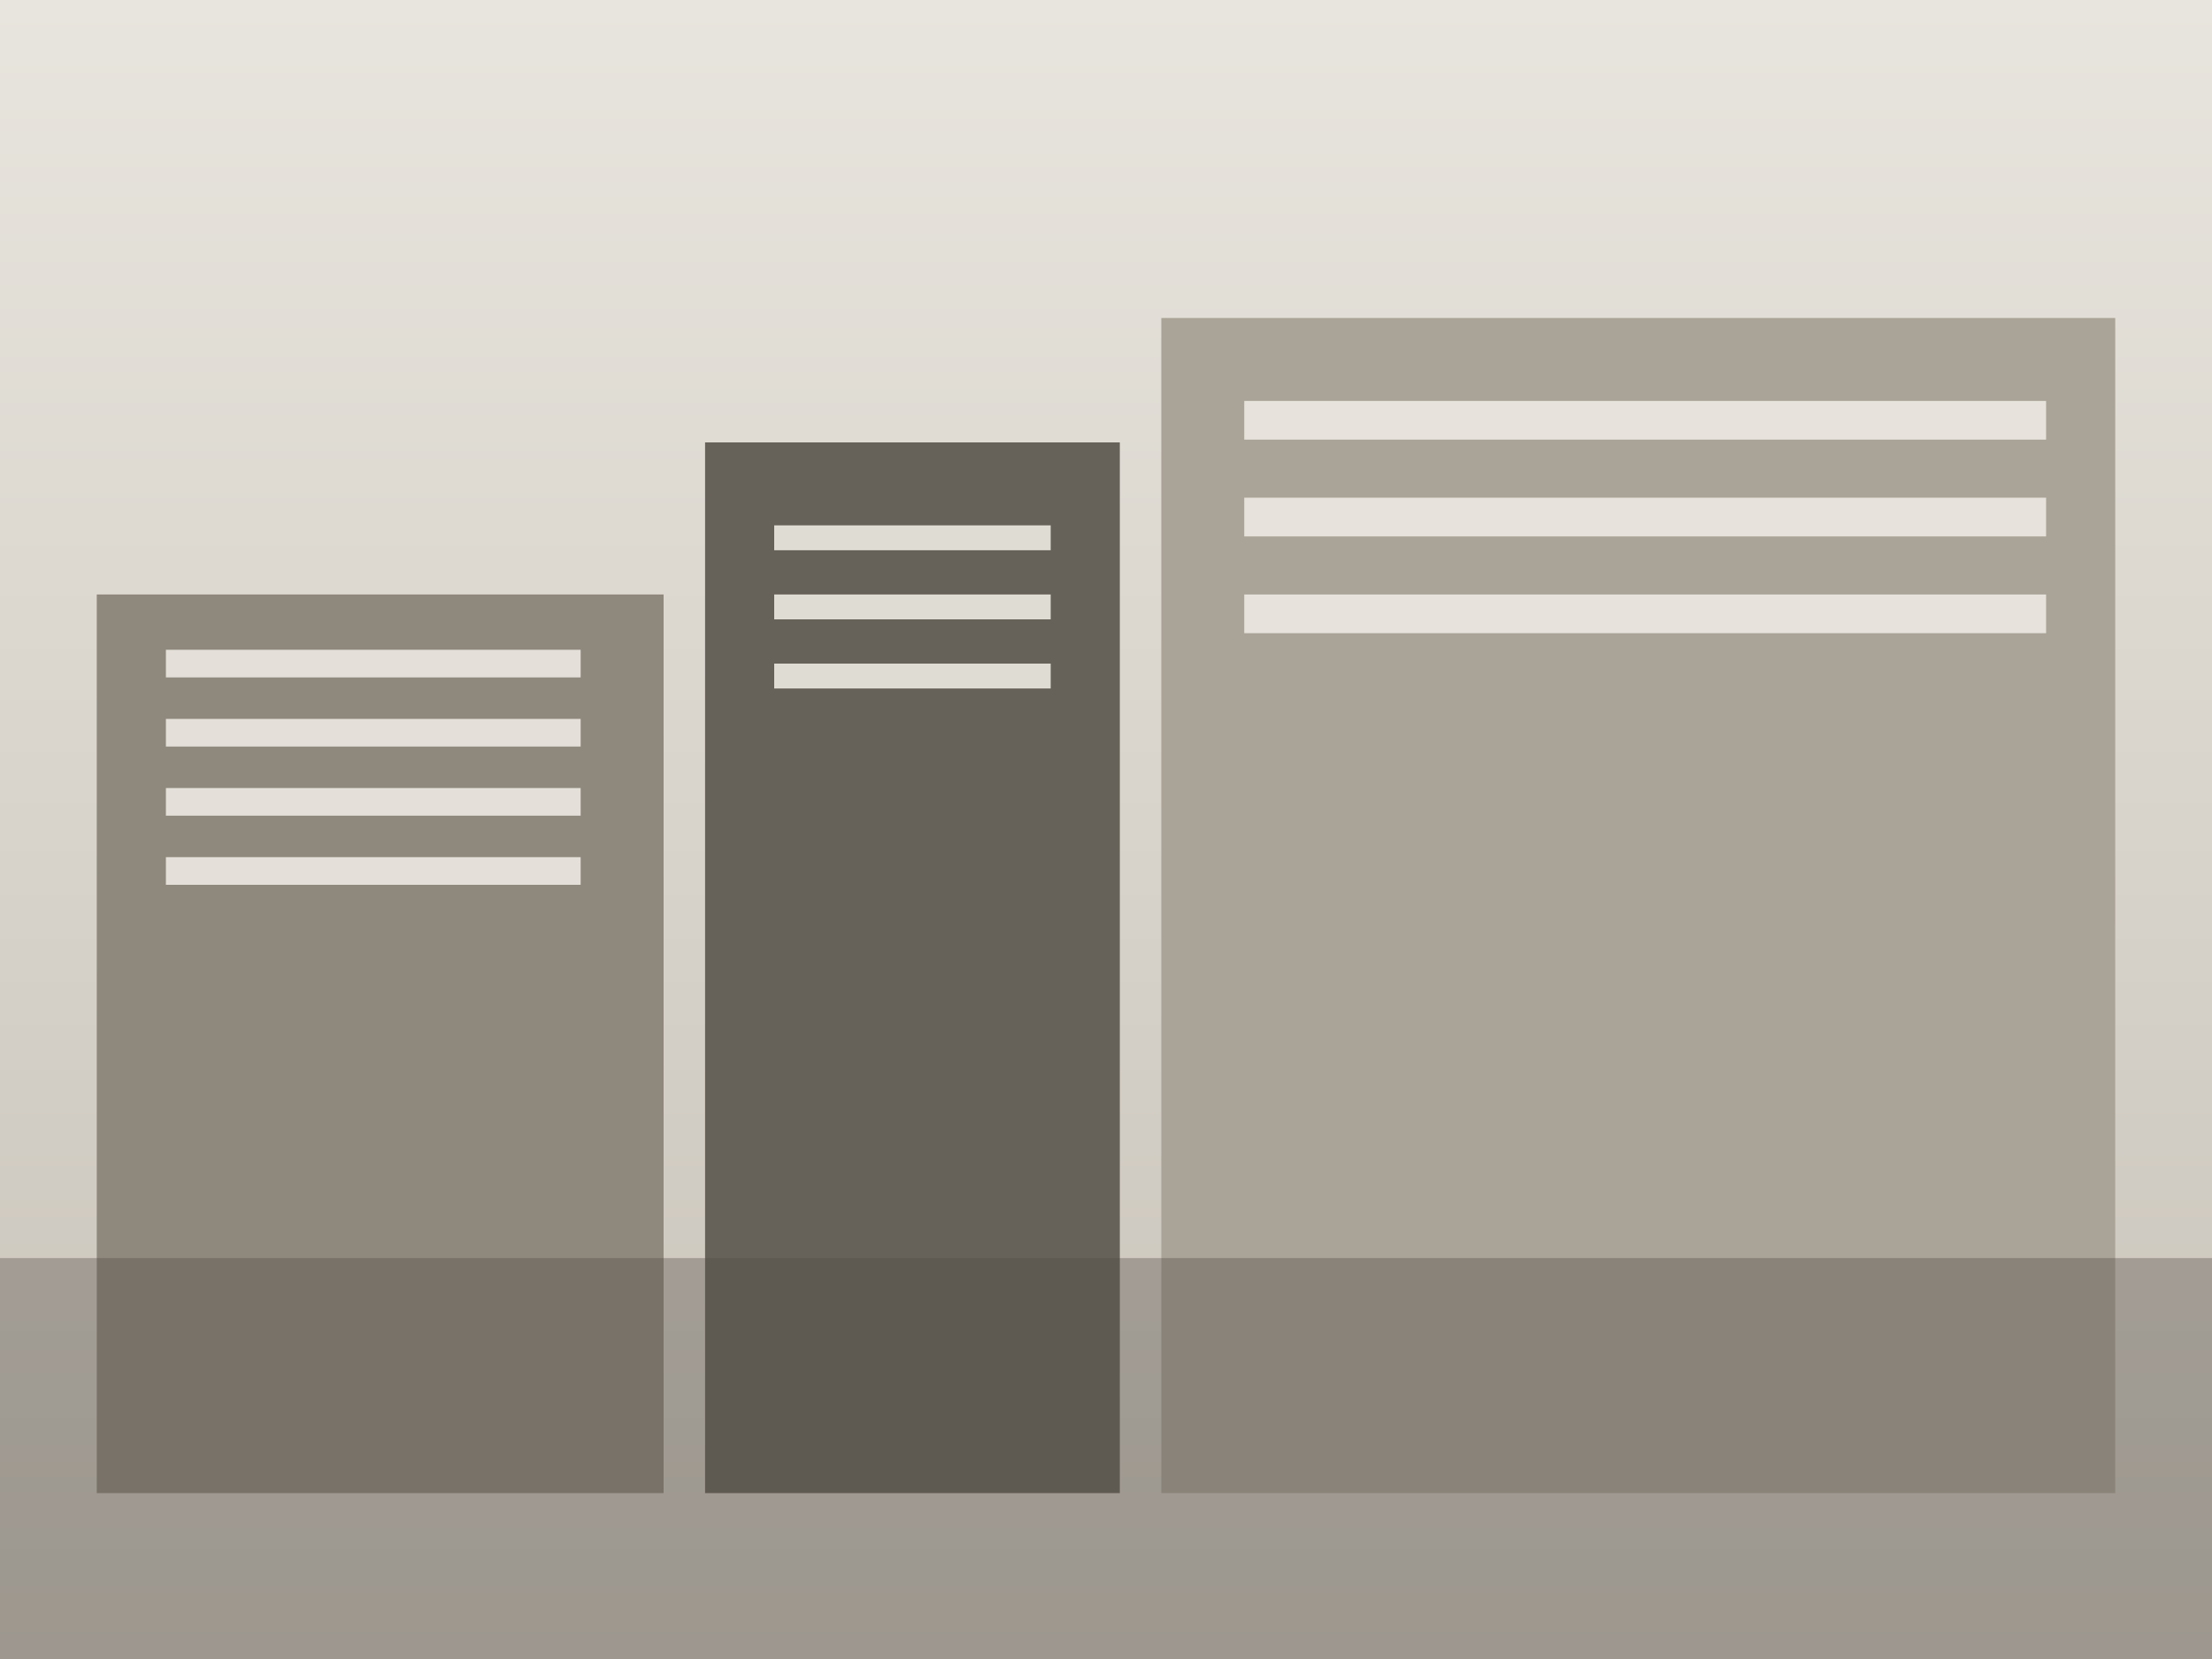
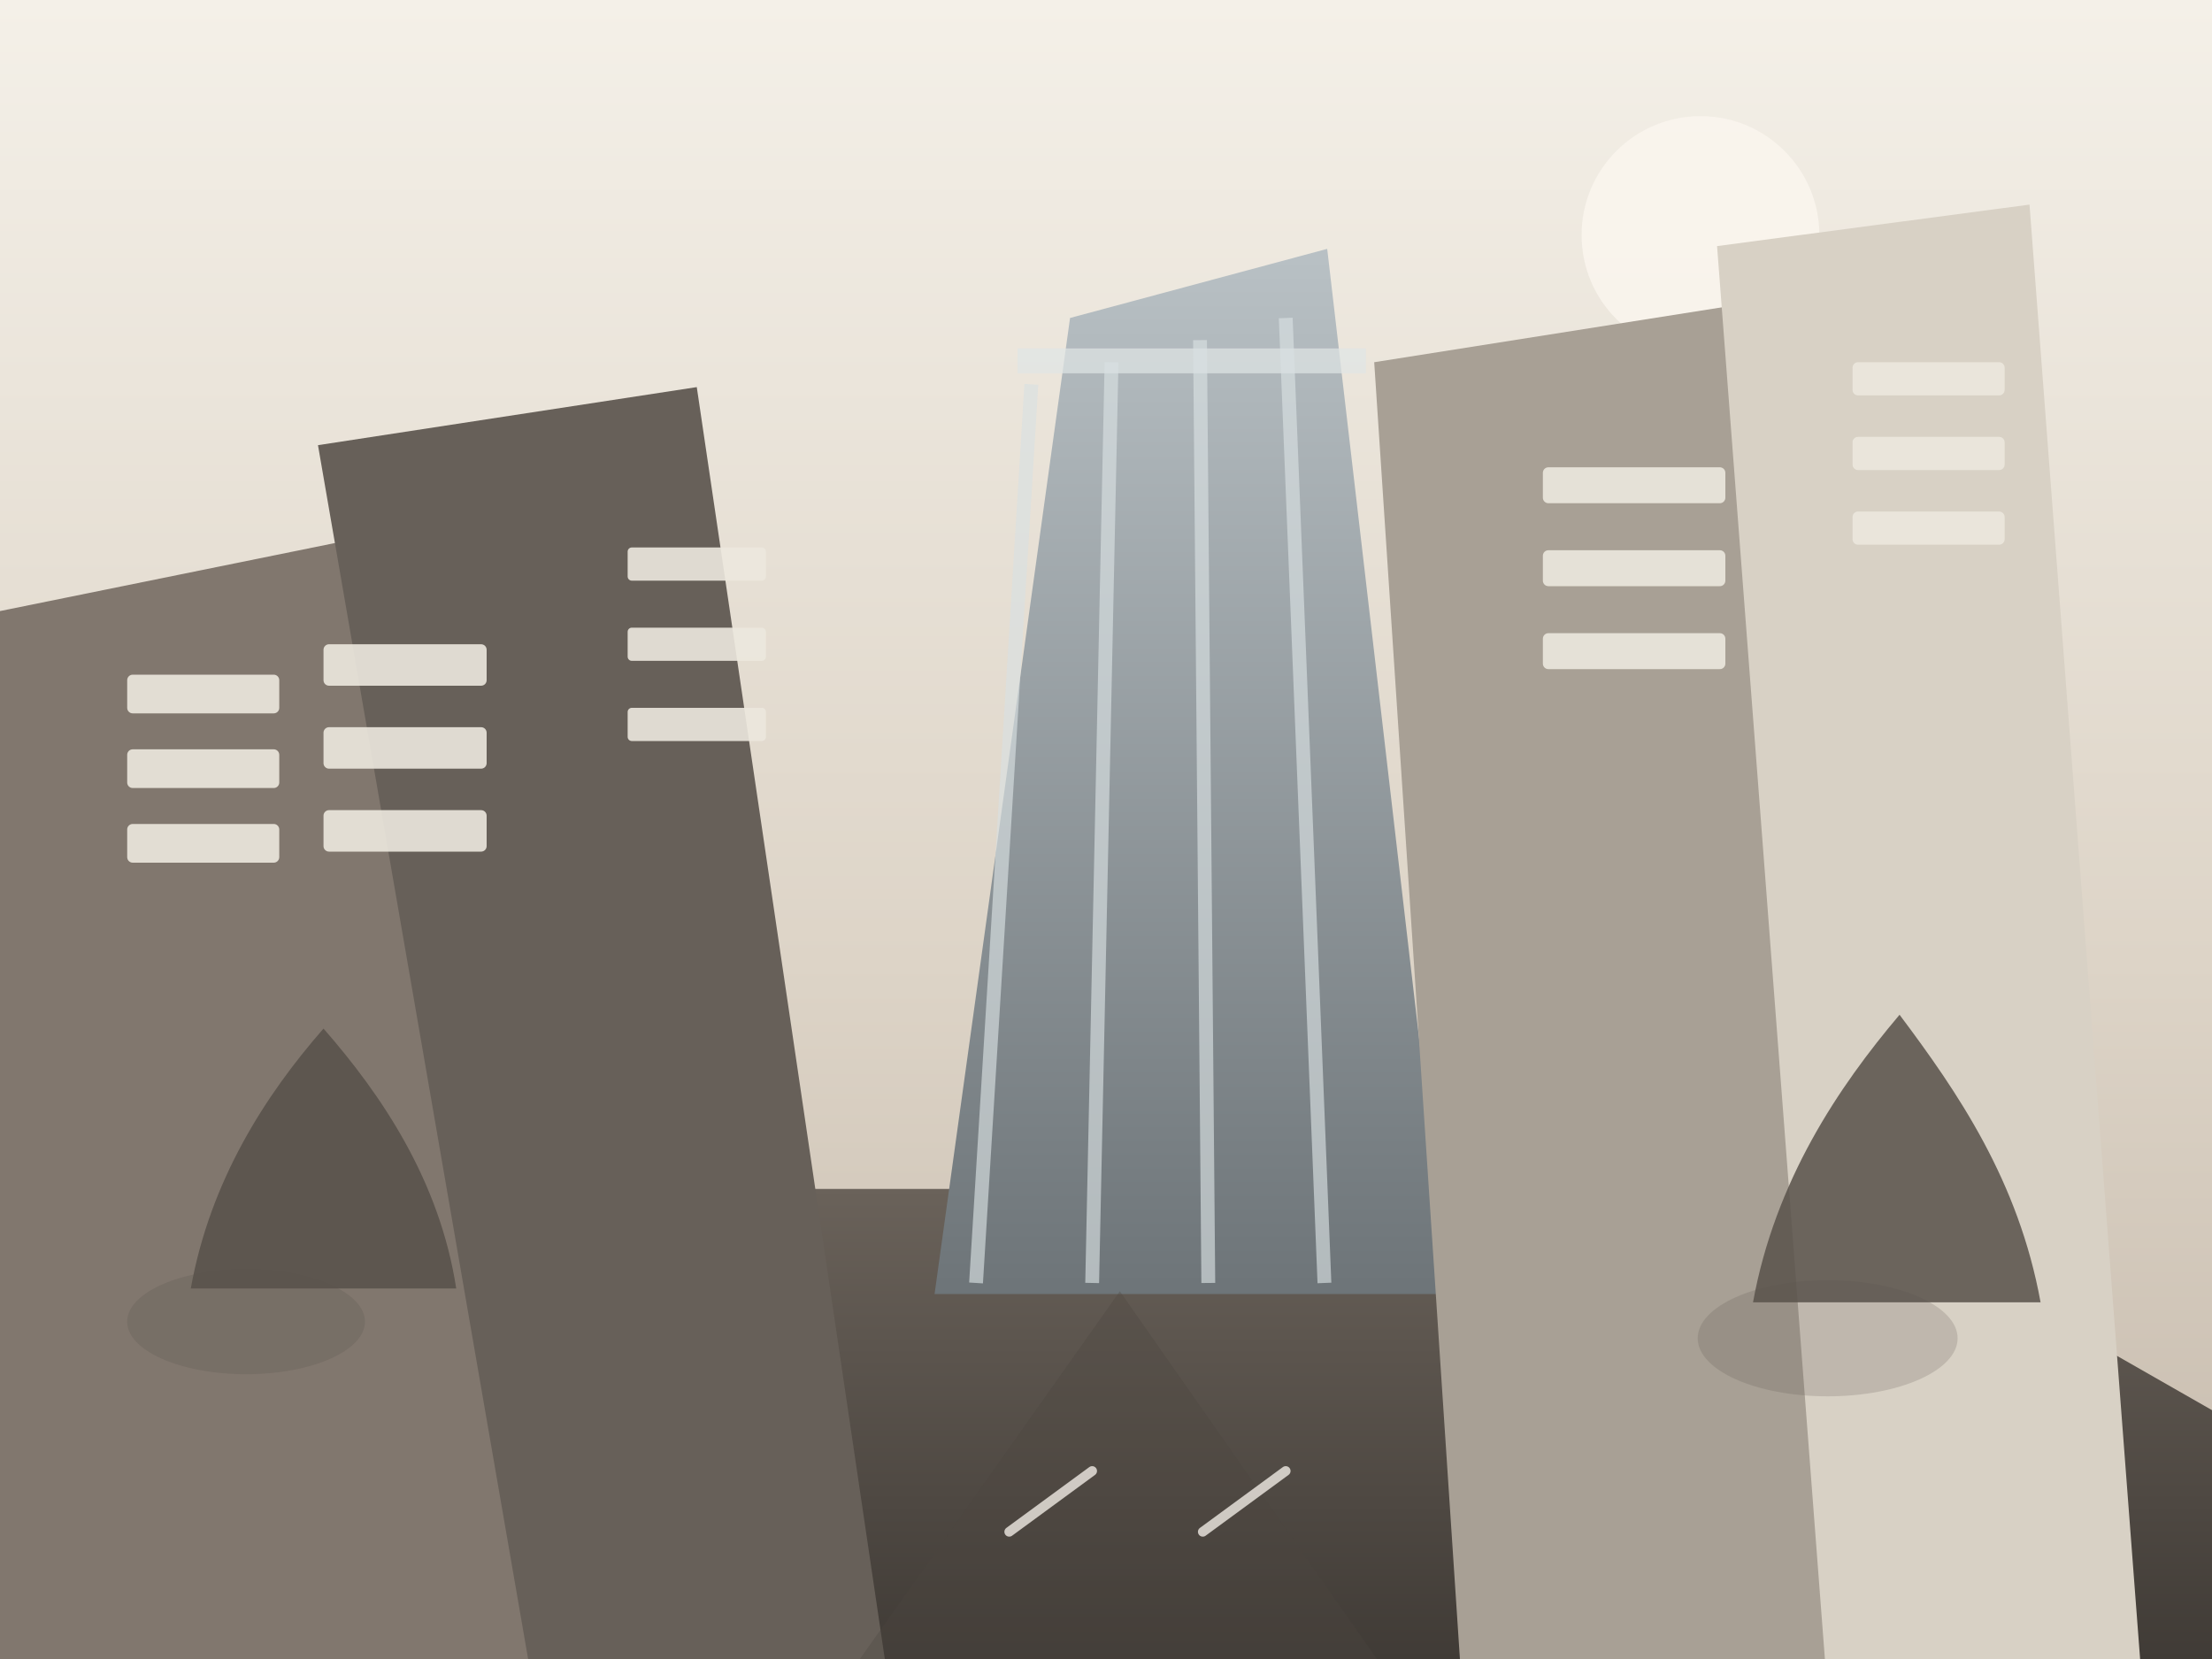
<svg xmlns="http://www.w3.org/2000/svg" viewBox="0 0 1600 1200">
  <defs>
-     <linearGradient id="sky" x1="0" x2="0" y1="0" y2="1">
-       <stop offset="0%" stop-color="#e8e5de" />
-       <stop offset="100%" stop-color="#c8c2b8" />
+     <linearGradient id="architecture-sky" x1="0" x2="0" y1="0" y2="1">
+       <stop offset="0%" stop-color="#f4f0e8" />
+       <stop offset="58%" stop-color="#ddd4c7" />
+       <stop offset="100%" stop-color="#c4b8aa" />
+     </linearGradient>
+     <linearGradient id="architecture-glass" x1="0" x2="0" y1="0" y2="1">
+       <stop offset="0%" stop-color="#b9c1c5" />
+       <stop offset="100%" stop-color="#6d7478" />
+     </linearGradient>
+     <linearGradient id="architecture-road" x1="0" x2="0" y1="0" y2="1">
+       <stop offset="0%" stop-color="#6a625a" />
+       <stop offset="100%" stop-color="#403b36" />
    </linearGradient>
  </defs>
-   <rect width="1600" height="1200" fill="url(#sky)" />
-   <rect x="70" y="430" width="410" height="650" fill="#8f887d" />
-   <rect x="510" y="320" width="300" height="760" fill="#676259" />
-   <rect x="840" y="230" width="690" height="850" fill="#aaa397" />
-   <g fill="#efece5" opacity="0.88">
-     <rect x="120" y="470" width="300" height="20" />
-     <rect x="120" y="520" width="300" height="20" />
-     <rect x="120" y="570" width="300" height="20" />
-     <rect x="120" y="620" width="300" height="20" />
-     <rect x="560" y="380" width="200" height="18" />
-     <rect x="560" y="430" width="200" height="18" />
-     <rect x="560" y="480" width="200" height="18" />
-     <rect x="900" y="290" width="580" height="28" />
-     <rect x="900" y="360" width="580" height="28" />
-     <rect x="900" y="430" width="580" height="28" />
+   <rect width="1600" height="1200" fill="url(#architecture-sky)" />
+   <circle cx="1230" cy="170" r="86" fill="#fbf6ef" opacity="0.8" />
+   <path d="M0 1020L310 860H1320L1600 1020V1200H0Z" fill="url(#architecture-road)" />
+   <path d="M774 230L960 180L1048 936H676Z" fill="url(#architecture-glass)" />
+   <path d="M0 1200V442L256 390L420 1200Z" fill="#81776e" />
+   <path d="M230 322L504 280L640 1200H382Z" fill="#676059" />
+   <path d="M994 262L1298 214L1434 1200H1056Z" fill="#a8a095" />
+   <path d="M1242 178L1468 148L1548 1200H1320Z" fill="#d8d1c5" />
+   <rect x="736" y="252" width="252" height="18" fill="#dfe5e6" opacity="0.7" />
+   <g fill="#ece8de" opacity="0.9">
+     <rect x="92" y="488" width="110" height="28" rx="4" />
+     <rect x="92" y="542" width="110" height="28" rx="4" />
+     <rect x="92" y="596" width="110" height="28" rx="4" />
+     <rect x="234" y="466" width="118" height="30" rx="4" />
+     <rect x="234" y="526" width="118" height="30" rx="4" />
+     <rect x="234" y="586" width="118" height="30" rx="4" />
+     <rect x="454" y="396" width="100" height="24" rx="3" />
+     <rect x="454" y="454" width="100" height="24" rx="3" />
+     <rect x="454" y="512" width="100" height="24" rx="3" />
+     <rect x="1116" y="338" width="132" height="26" rx="4" />
+     <rect x="1116" y="398" width="132" height="26" rx="4" />
+     <rect x="1116" y="458" width="132" height="26" rx="4" />
+     <rect x="1340" y="262" width="110" height="24" rx="4" />
+     <rect x="1340" y="316" width="110" height="24" rx="4" />
+     <rect x="1340" y="370" width="110" height="24" rx="4" />
  </g>
-   <rect x="0" y="910" width="1600" height="290" fill="#4d4943" opacity="0.35" />
+   <g stroke="#d8e0e2" stroke-width="10" opacity="0.65">
+     <line x1="746" x2="706" y1="278" y2="928" />
+     <line x1="804" x2="790" y1="262" y2="928" />
+     <line x1="868" x2="874" y1="246" y2="928" />
+     <line x1="930" x2="958" y1="230" y2="928" />
+   </g>
+   <g fill="#59524b">
+     <ellipse cx="178" cy="956" rx="86" ry="38" opacity="0.24" />
+     <ellipse cx="1322" cy="968" rx="94" ry="42" opacity="0.2" />
+     <path d="M138 932C152 854 192 792 234 744C276 792 318 854 330 932Z" opacity="0.9" />
+     <path d="M1268 942C1284 854 1330 786 1374 734C1416 790 1460 854 1476 942Z" opacity="0.86" />
+   </g>
+   <path d="M622 1200L810 934L996 1200Z" fill="#4a443e" opacity="0.32" />
+   <g stroke="#fbf6ef" stroke-width="7" stroke-linecap="round" opacity="0.75">
+     <line x1="730" x2="790" y1="1108" y2="1064" />
+     <line x1="870" x2="930" y1="1108" y2="1064" />
+   </g>
</svg>
